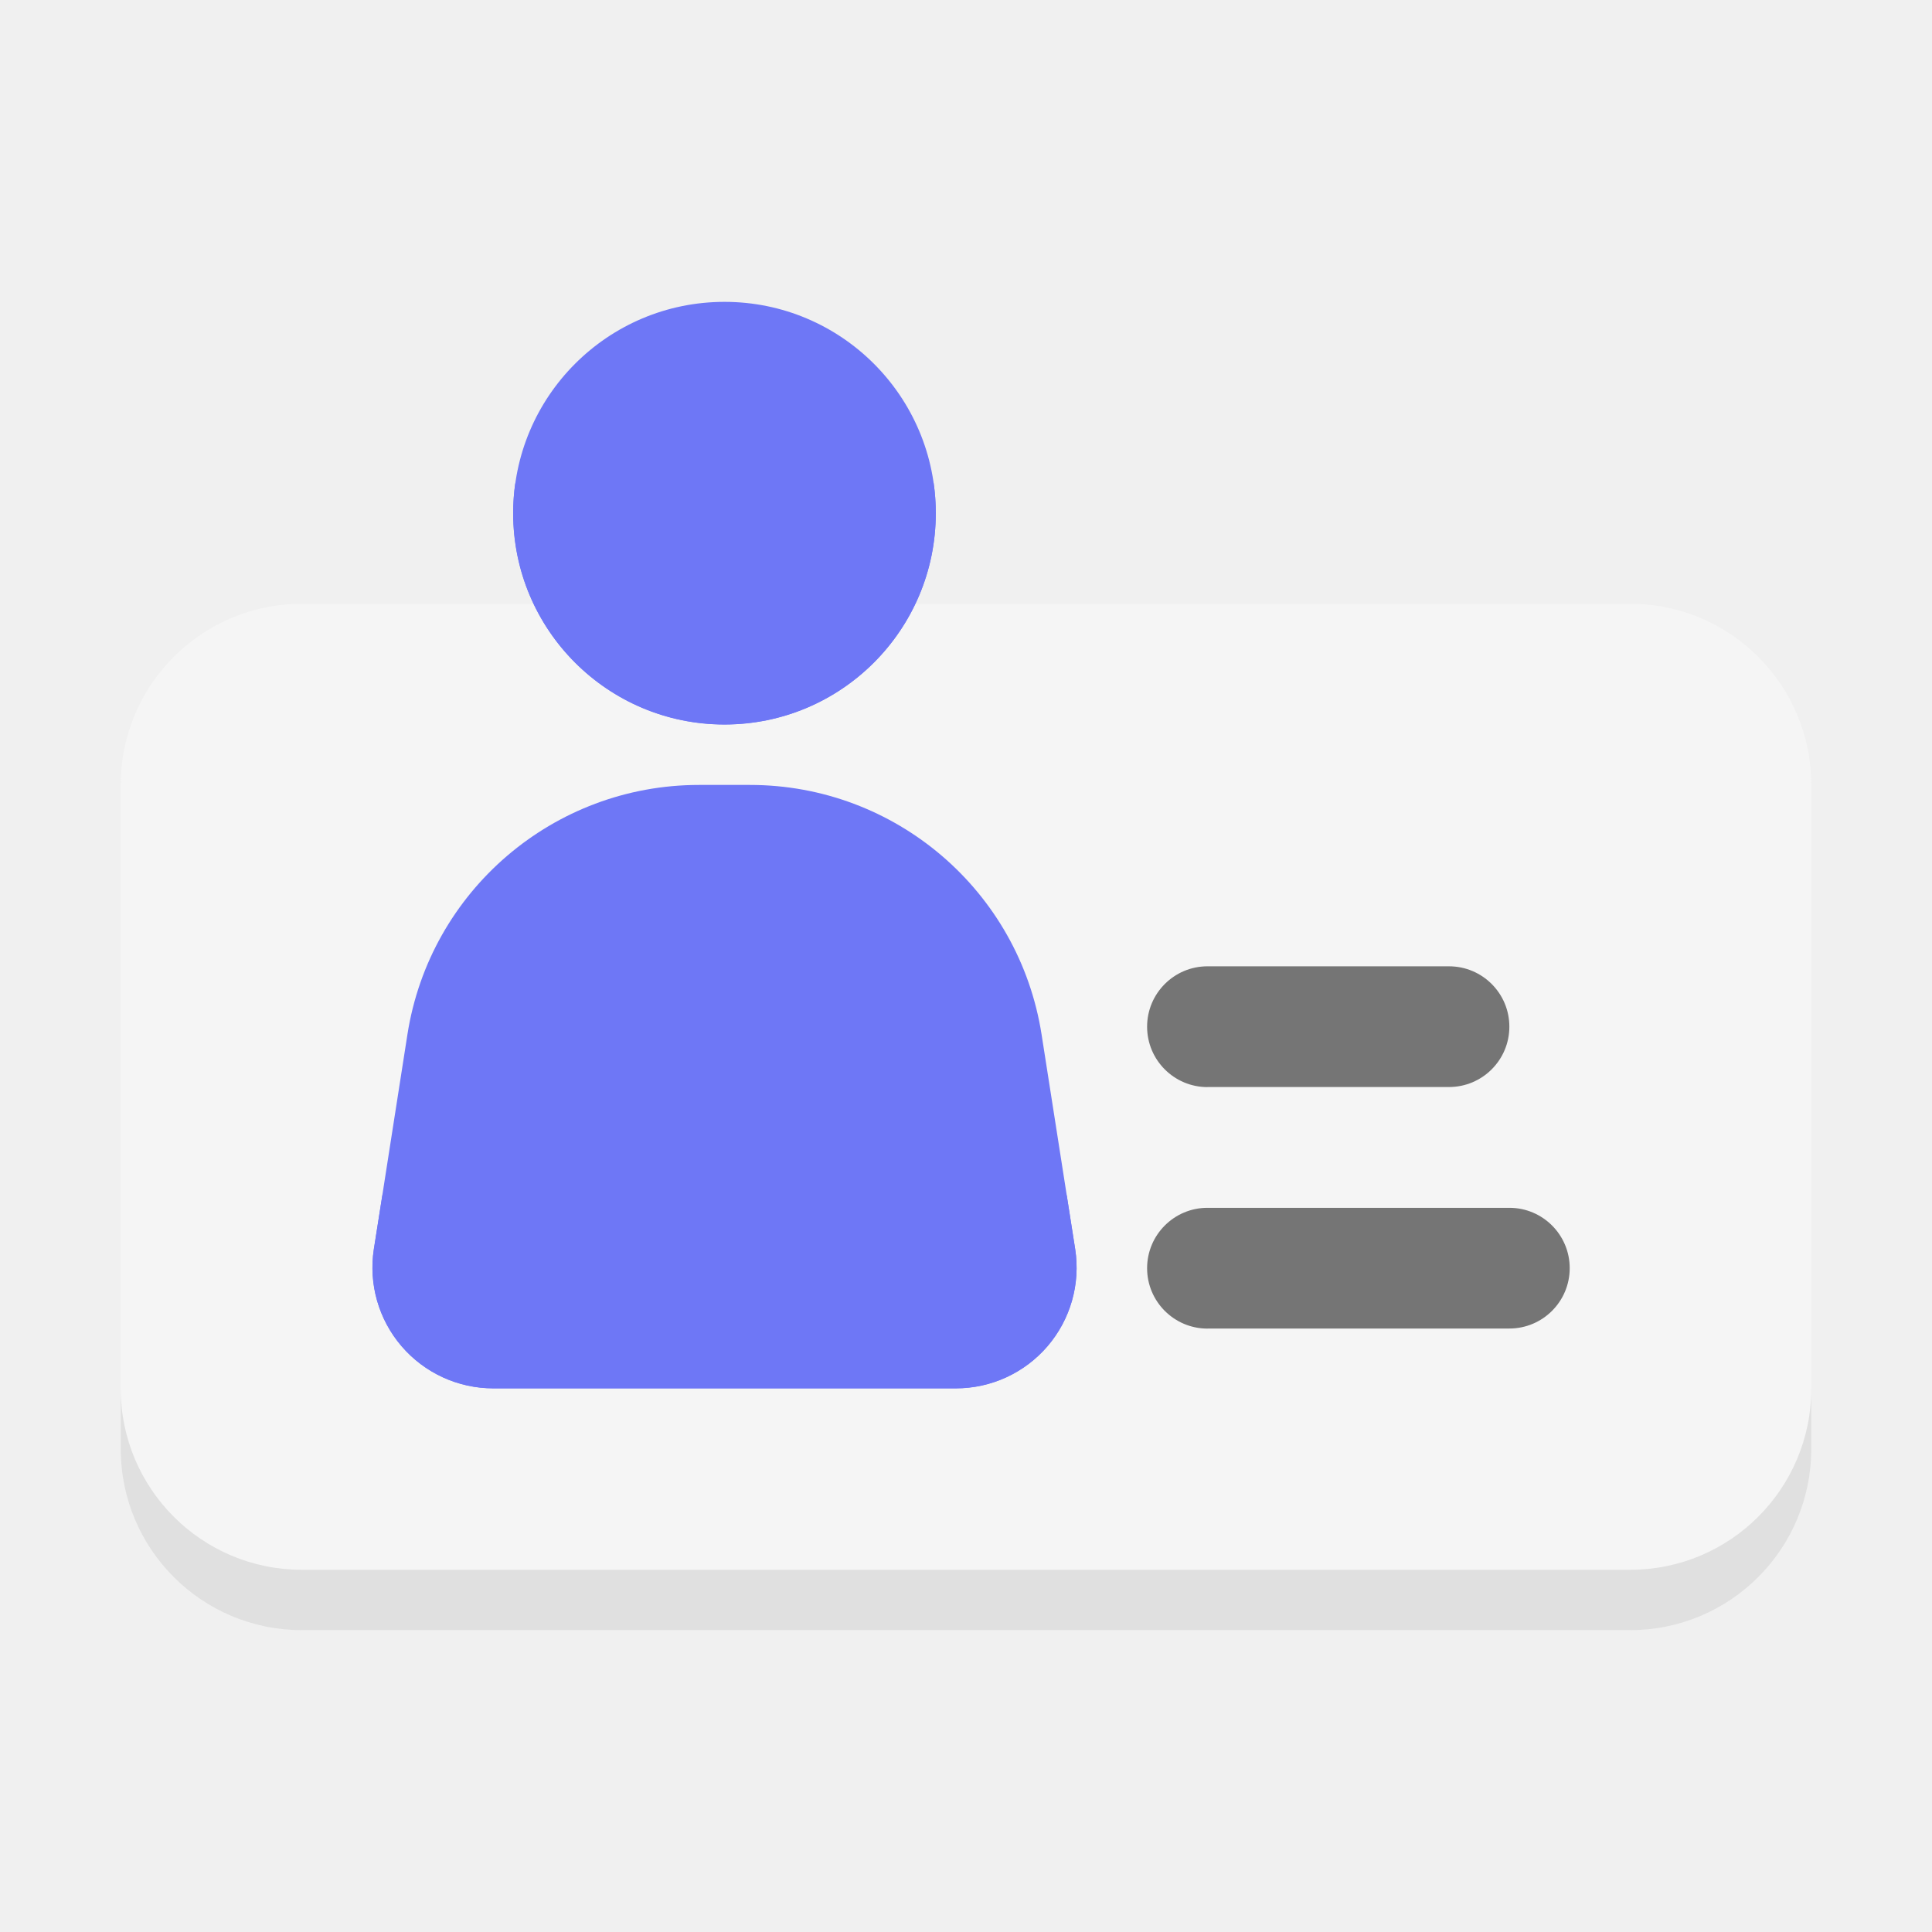
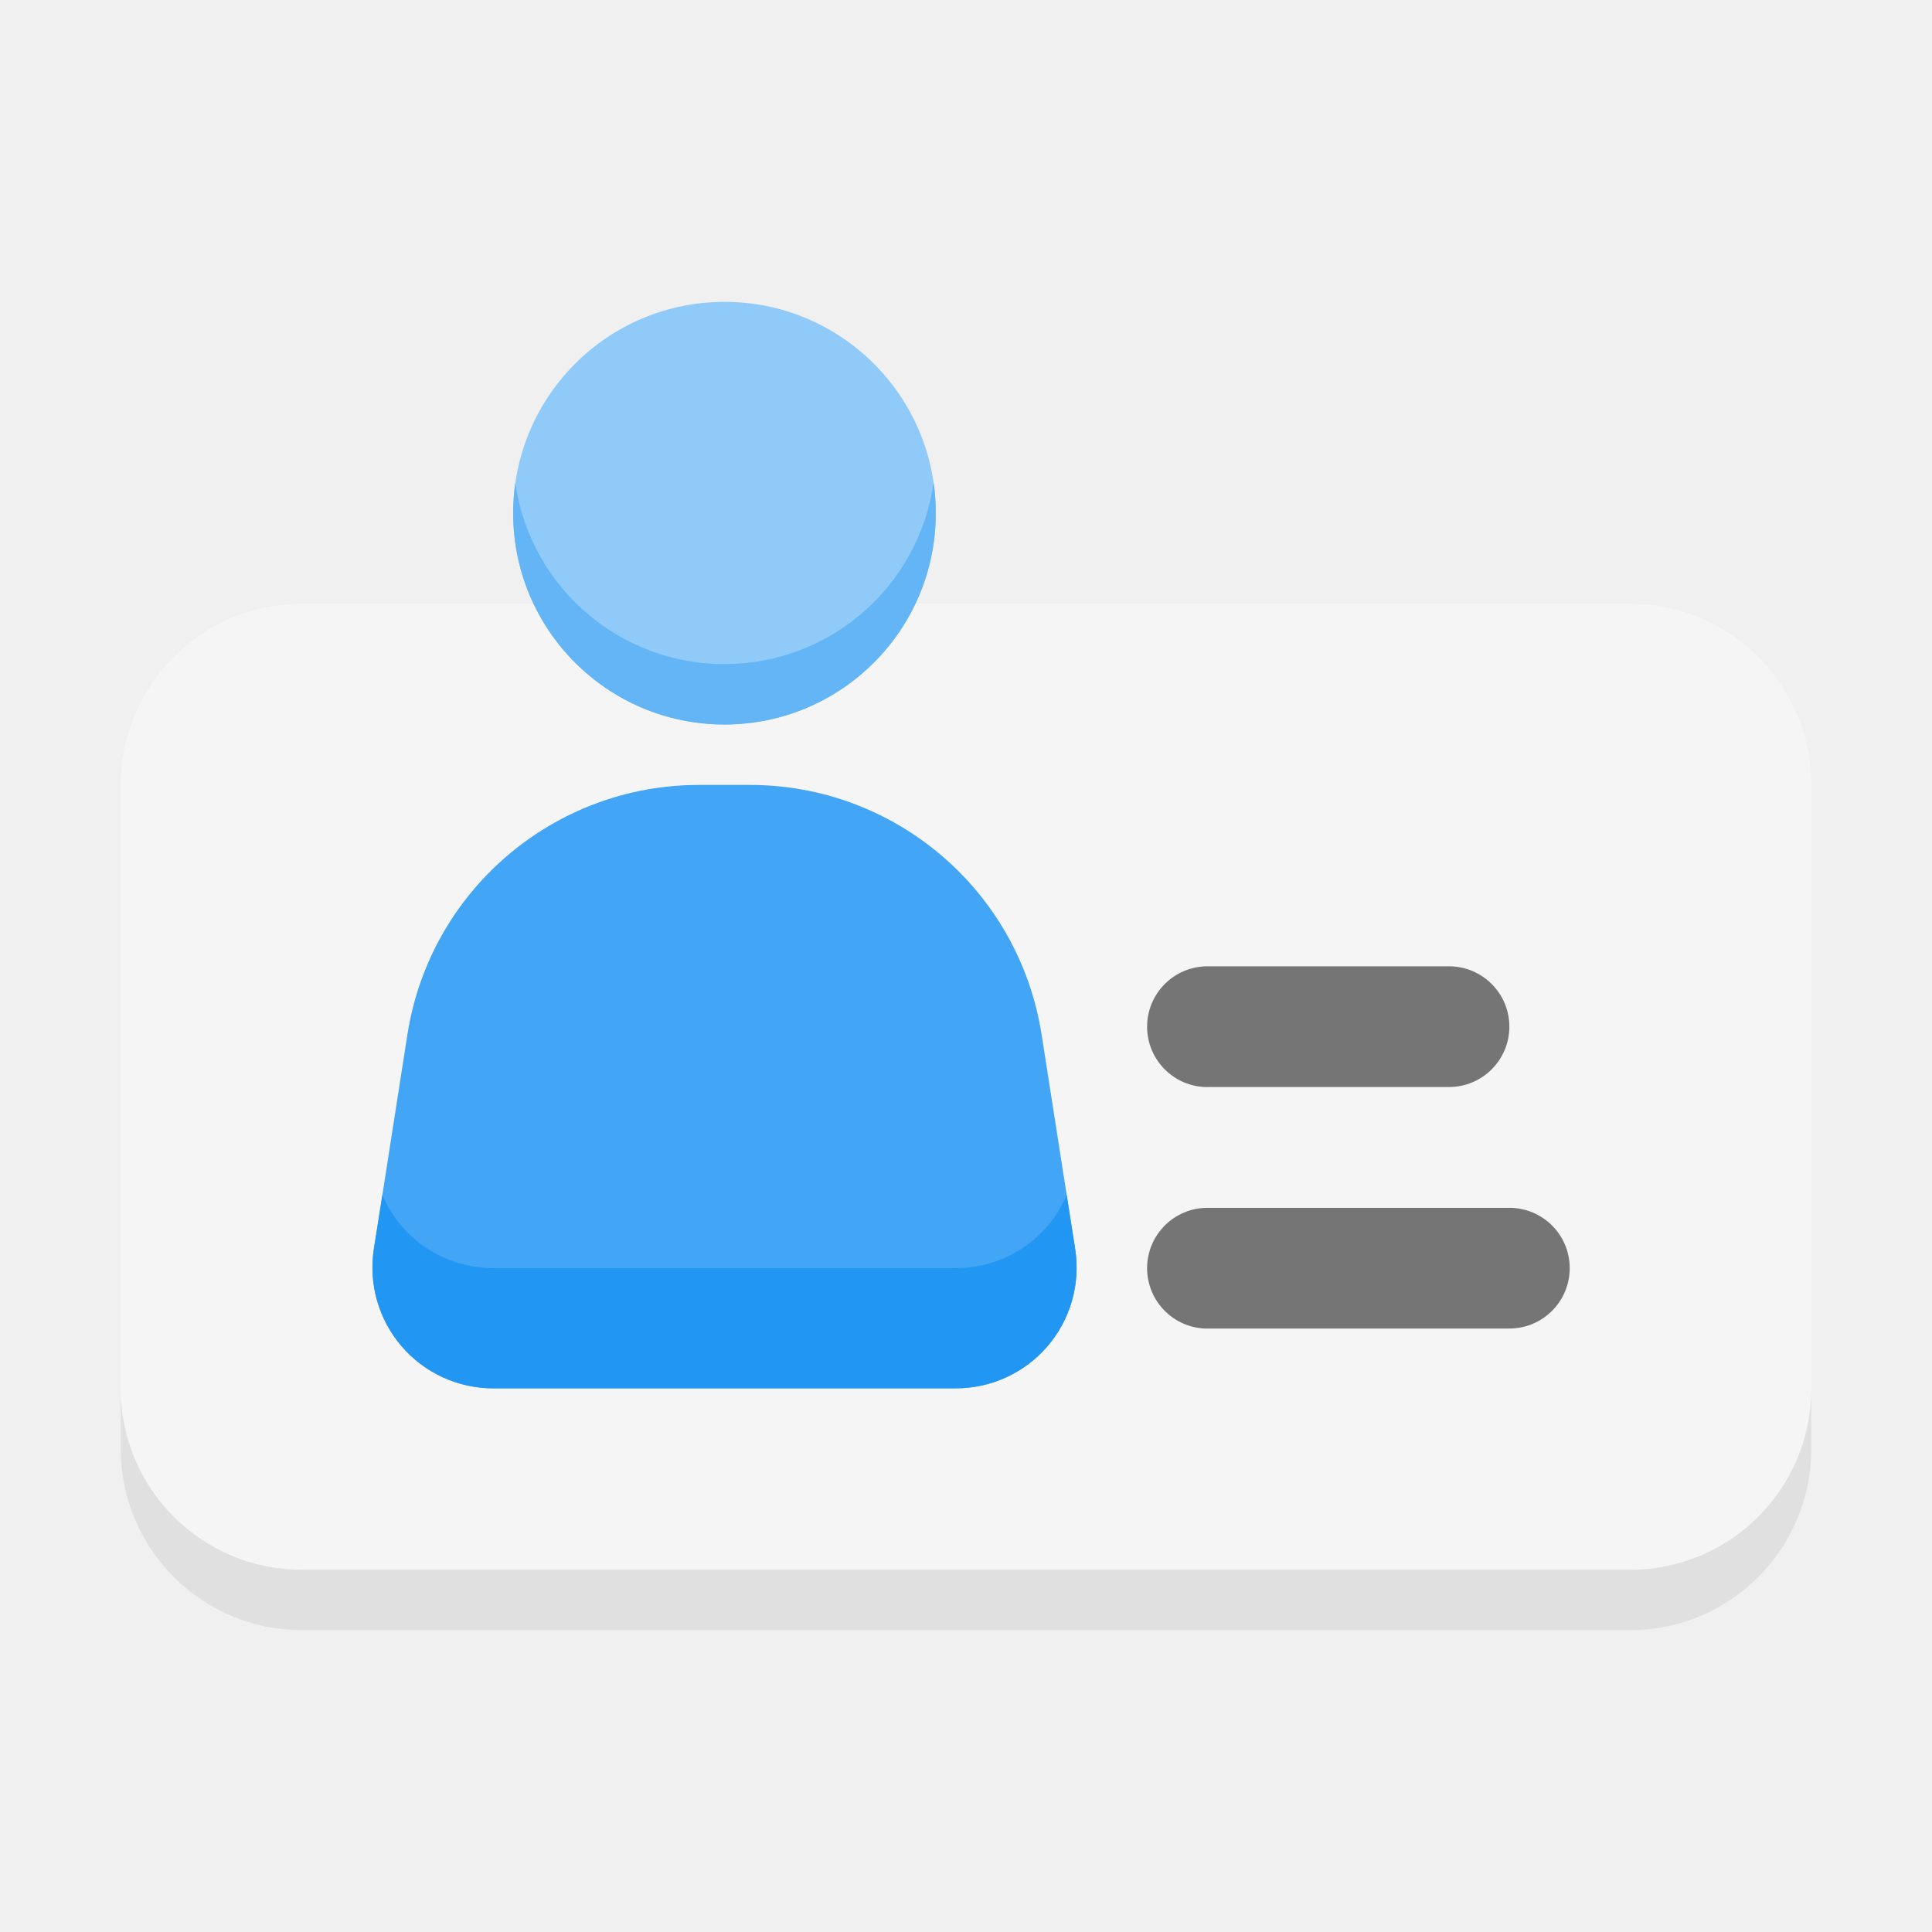
<svg xmlns="http://www.w3.org/2000/svg" width="25" height="25" viewBox="0 0 25 25">
  <defs>
    <clipPath id="clip-path">
      <rect id="Rectangle_16938" data-name="Rectangle 16938" width="25" height="25" transform="translate(297 13)" fill="#fff" stroke="#707070" stroke-width="1" />
    </clipPath>
  </defs>
  <g id="Mask_Group_94" data-name="Mask Group 94" transform="translate(-297 -13)" clip-path="url(#clip-path)">
    <g id="c9d02e1727c878c83e8251cc0d2af282" transform="translate(297 13)">
      <rect id="Rectangle_16939" data-name="Rectangle 16939" width="25" height="25" fill="none" />
      <path id="Path_11063" data-name="Path 11063" d="M23.438,150.766a2.344,2.344,0,0,0-2.344-2.344H3.906a2.344,2.344,0,0,0-2.344,2.344v8.594A2.344,2.344,0,0,0,3.906,161.7H21.094a2.344,2.344,0,0,0,2.344-2.344Z" transform="translate(0 -140.609)" fill="#f5f5f5" fill-rule="evenodd" />
      <path id="Path_11064" data-name="Path 11064" d="M23.438,158.578v.781a2.344,2.344,0,0,1-2.344,2.344H3.906a2.344,2.344,0,0,1-2.344-2.344v-.781a2.344,2.344,0,0,0,2.344,2.344H21.094A2.344,2.344,0,0,0,23.438,158.578Z" transform="translate(0 -140.609)" fill="#e0e0e0" fill-rule="evenodd" />
      <path id="Path_11065" data-name="Path 11065" d="M15.625,157.8h3.906a.781.781,0,0,0,0-1.562H15.625a.781.781,0,0,0,0,1.563Zm0-3.125H18.75a.781.781,0,0,0,0-1.562H15.625a.781.781,0,0,0,0,1.563Z" transform="translate(0 -140.609)" fill="#757575" fill-rule="evenodd" />
-       <circle id="Ellipse_318" data-name="Ellipse 318" cx="2.734" cy="2.734" r="2.734" transform="translate(6.641 3.906)" fill="#6E77F6" />
-       <path id="Path_11066" data-name="Path 11066" d="M12.081,146.859a2.681,2.681,0,0,1,.028.391,2.734,2.734,0,0,1-5.469,0,2.681,2.681,0,0,1,.028-.391,2.734,2.734,0,0,0,5.412,0Z" transform="translate(0 -140.609)" fill="#6E77F6" fill-rule="evenodd" />
-       <path id="Path_11067" data-name="Path 11067" d="M13.478,153.995a3.819,3.819,0,0,0-3.773-3.229H9.045a3.819,3.819,0,0,0-3.773,3.229c-.154.987-.32,2.051-.434,2.78a1.563,1.563,0,0,0,1.544,1.8h5.987a1.562,1.562,0,0,0,1.544-1.8Z" transform="translate(0 -140.609)" fill="#6E77F6" fill-rule="evenodd" />
-       <path id="Path_11068" data-name="Path 11068" d="M4.948,156.073a1.542,1.542,0,0,0,.247.4,1.562,1.562,0,0,0,1.187.546h5.987a1.562,1.562,0,0,0,1.187-.546,1.542,1.542,0,0,0,.247-.4l.11.7a1.562,1.562,0,0,1-1.544,1.8H6.381a1.563,1.563,0,0,1-1.544-1.8Z" transform="translate(0 -140.609)" fill="#6E77F6" fill-rule="evenodd" />
+       <circle id="Ellipse_318" data-name="Ellipse 318" cx="2.734" cy="2.734" r="2.734" transform="translate(6.641 3.906)" fill="#90caf9" />
+       <path id="Path_11066" data-name="Path 11066" d="M12.081,146.859a2.681,2.681,0,0,1,.028.391,2.734,2.734,0,0,1-5.469,0,2.681,2.681,0,0,1,.028-.391,2.734,2.734,0,0,0,5.412,0Z" transform="translate(0 -140.609)" fill="#64b5f6" fill-rule="evenodd" />
+       <path id="Path_11067" data-name="Path 11067" d="M13.478,153.995a3.819,3.819,0,0,0-3.773-3.229H9.045a3.819,3.819,0,0,0-3.773,3.229c-.154.987-.32,2.051-.434,2.78a1.563,1.563,0,0,0,1.544,1.8h5.987a1.562,1.562,0,0,0,1.544-1.8Z" transform="translate(0 -140.609)" fill="#42a5f5" fill-rule="evenodd" />
+       <path id="Path_11068" data-name="Path 11068" d="M4.948,156.073a1.542,1.542,0,0,0,.247.4,1.562,1.562,0,0,0,1.187.546h5.987a1.562,1.562,0,0,0,1.187-.546,1.542,1.542,0,0,0,.247-.4l.11.7a1.562,1.562,0,0,1-1.544,1.8H6.381a1.563,1.563,0,0,1-1.544-1.8Z" transform="translate(0 -140.609)" fill="#2196f3" fill-rule="evenodd" />
    </g>
  </g>
</svg>
